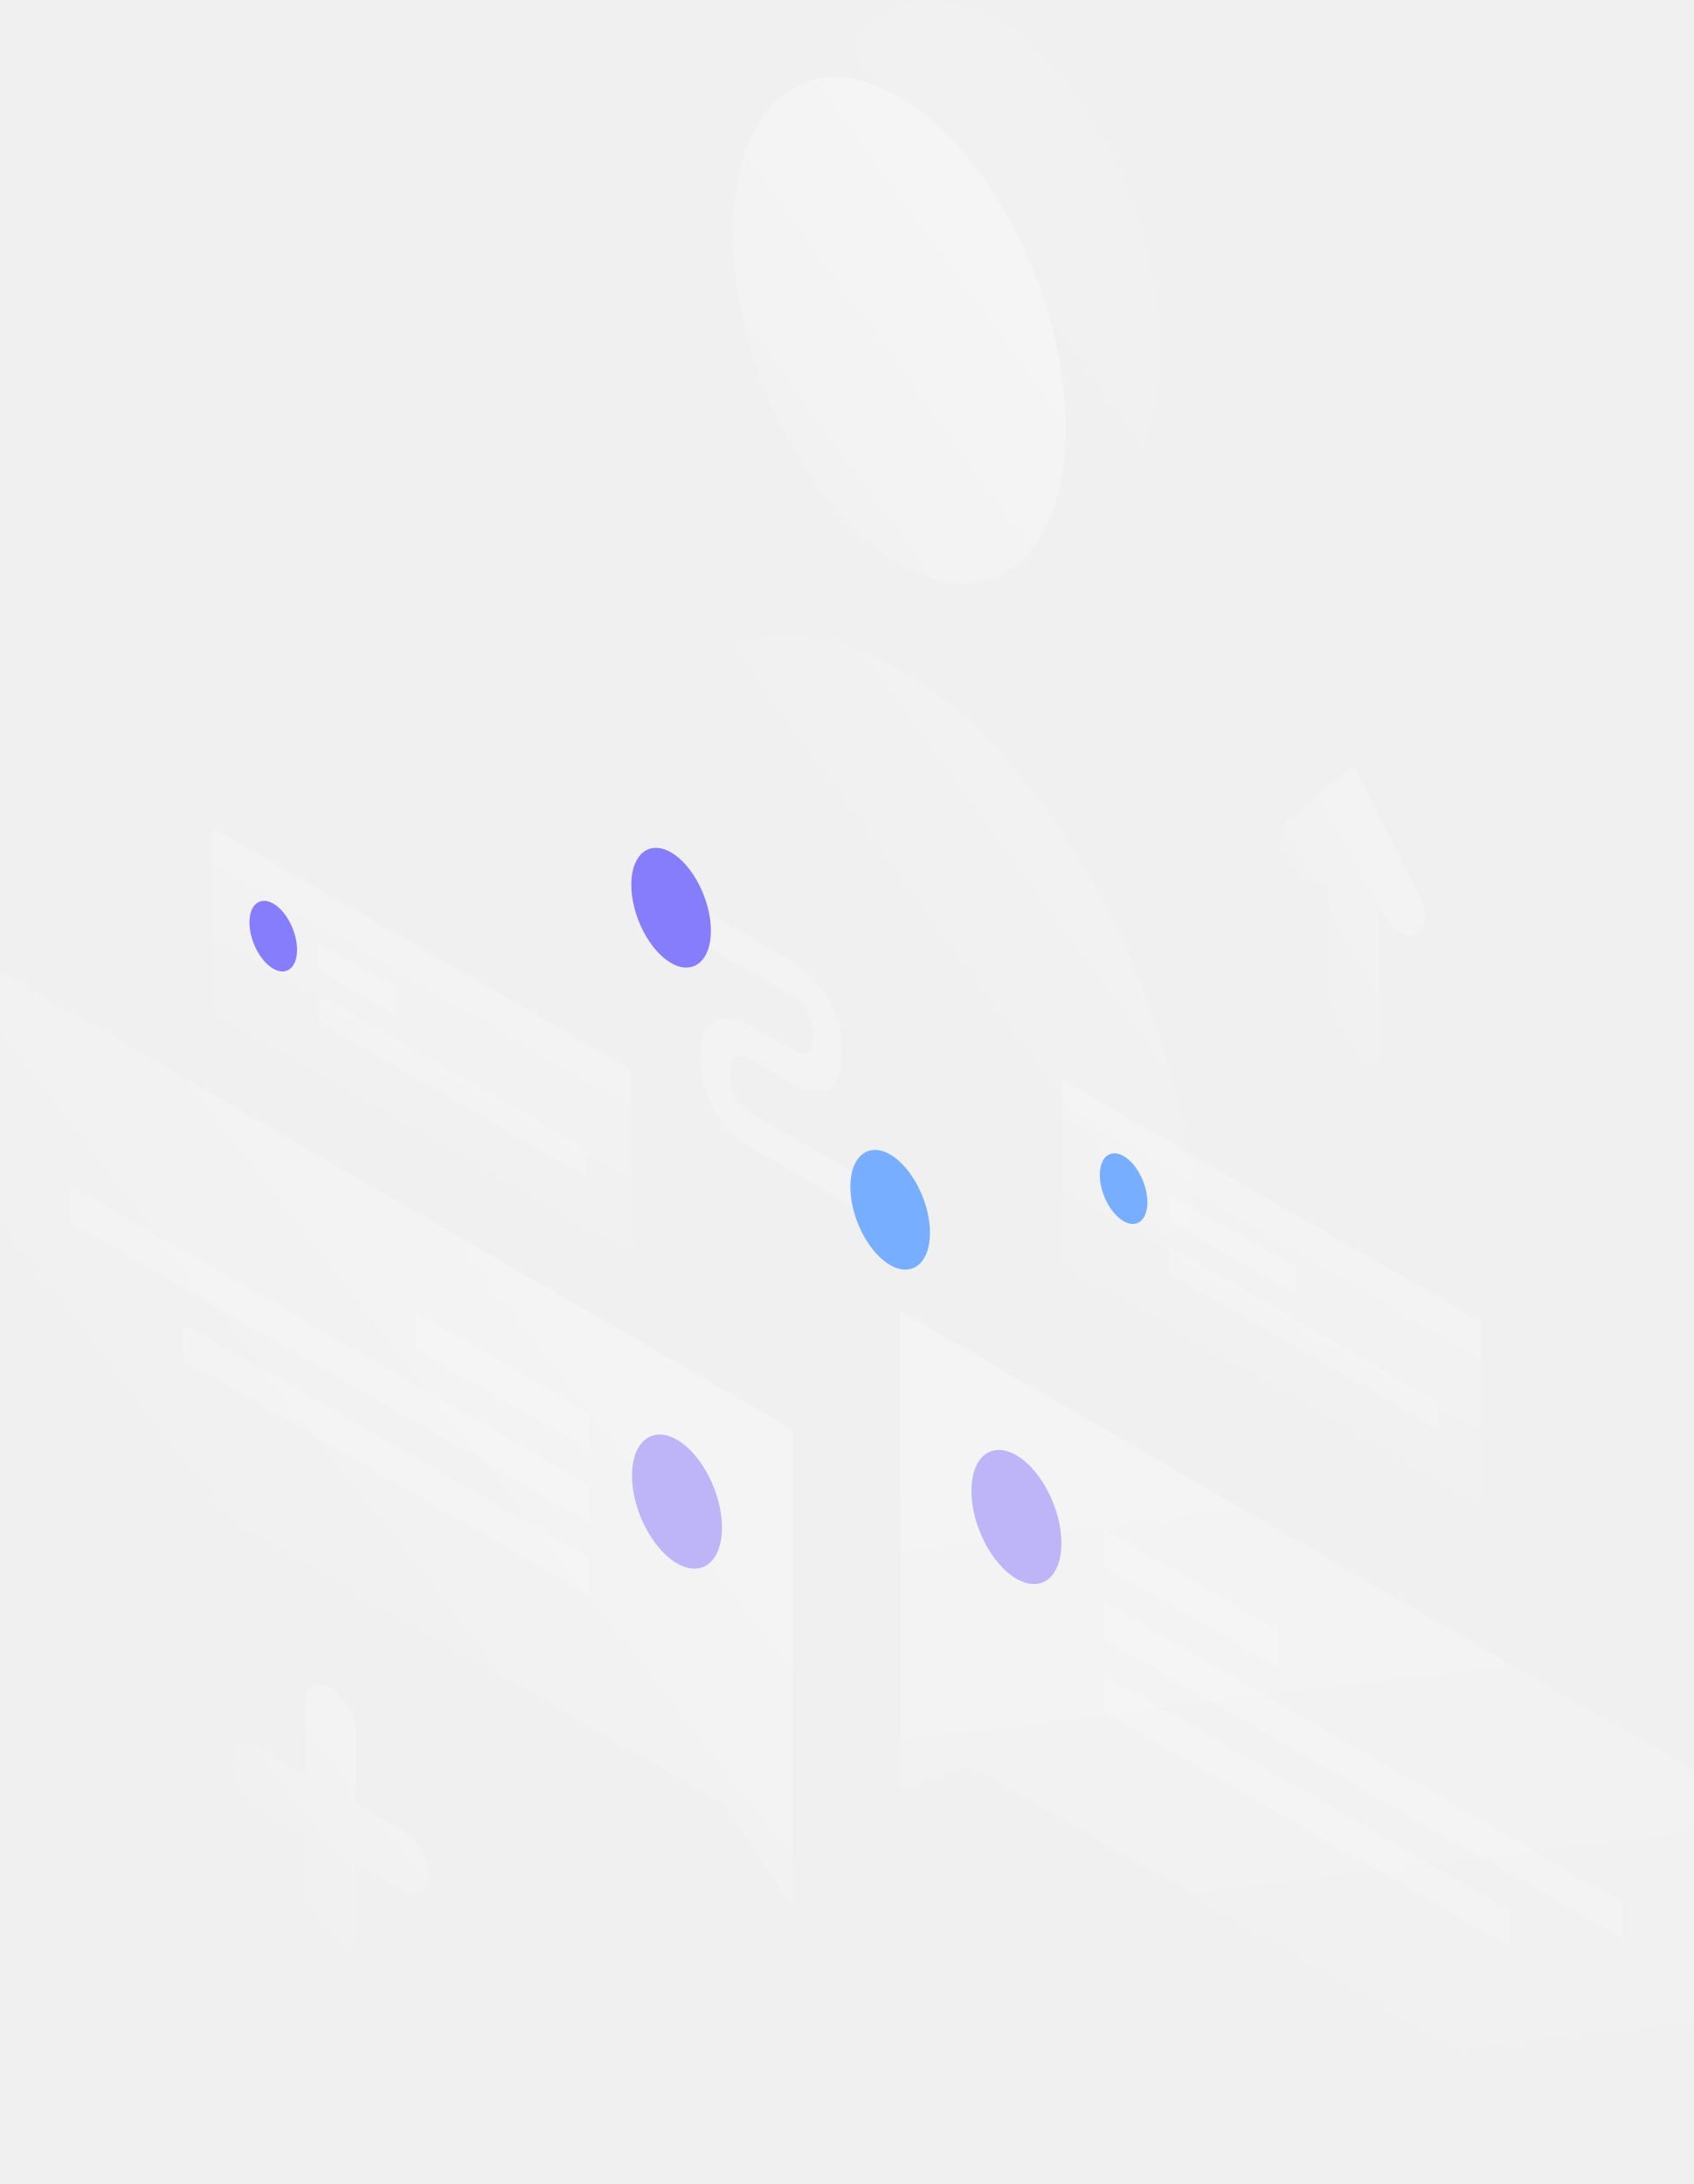
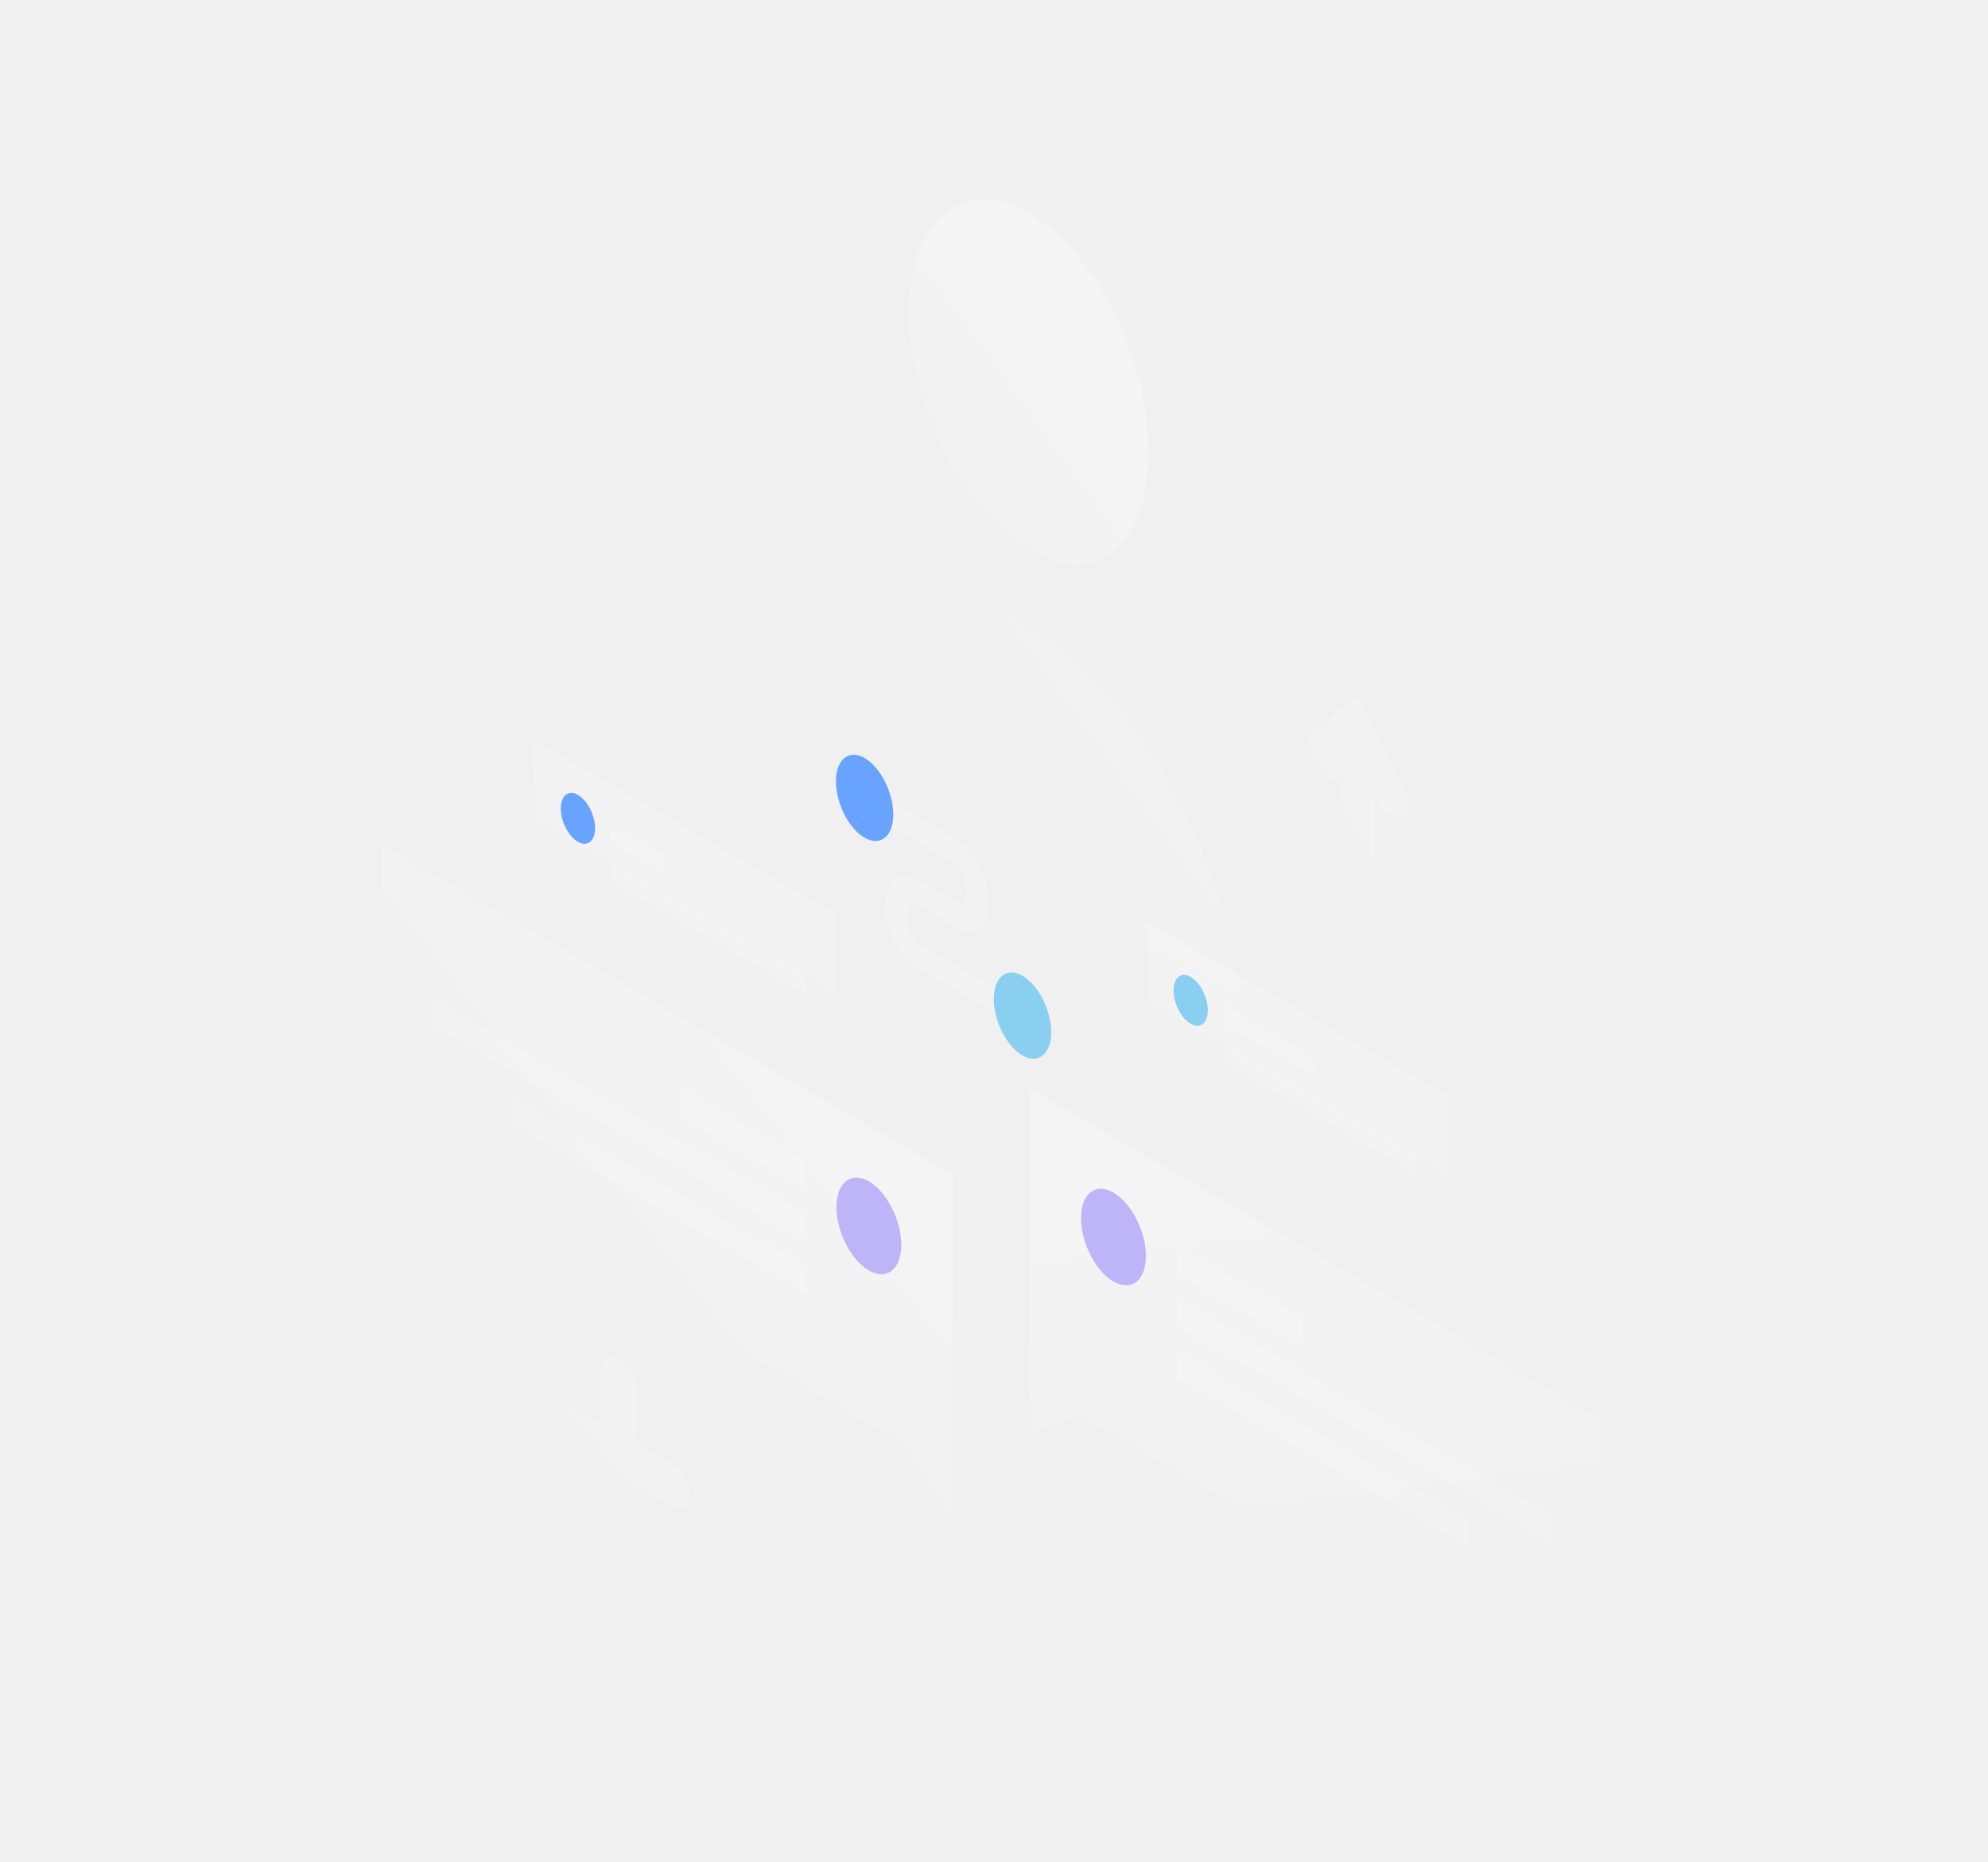
- <svg xmlns="http://www.w3.org/2000/svg" width="221" height="285" viewBox="0 0 221 285" fill="none">
-   <path opacity="0.5" d="M117.508 87.486C98.174 76.184 82.191 86.747 79.363 111.136C78.871 115.354 82.068 120.928 85.972 123.207L149.044 160.099C152.948 162.377 156.145 160.53 155.653 155.726C152.825 128.103 136.811 98.787 117.508 87.486Z" fill="url(#paint0_linear_0_2497)" />
-   <path opacity="0.5" d="M139.055 55.829C139.055 72.674 129.342 80.618 117.354 73.597C105.367 66.576 95.654 47.268 95.654 30.424C95.654 13.579 105.367 5.634 117.354 12.655C129.342 19.677 139.055 38.985 139.055 55.829Z" fill="url(#paint1_linear_0_2497)" />
-   <path opacity="0.07" d="M129.926 77.385C110.592 66.084 94.609 76.646 91.781 101.035C91.289 105.254 94.486 110.828 98.389 113.106L161.462 149.998C165.366 152.277 168.562 150.429 168.071 145.625C165.243 118.003 149.259 88.686 129.926 77.385Z" fill="url(#paint2_linear_0_2497)" />
-   <path opacity="0.07" d="M151.473 45.728C151.473 62.573 141.76 70.518 129.772 63.497C117.785 56.476 108.072 37.168 108.072 20.323C108.072 3.479 117.785 -4.466 129.772 2.555C141.76 9.576 151.473 28.884 151.473 45.728Z" fill="url(#paint3_linear_0_2497)" />
-   <path opacity="0.2" d="M193.244 172.509L138.624 140.914V169.429L193.244 201.024V172.509Z" fill="url(#paint4_linear_0_2497)" />
-   <path d="M149.721 156.896C149.721 159.236 148.337 160.345 146.616 159.359C144.895 158.374 143.512 155.664 143.512 153.324C143.512 150.983 144.895 149.875 146.616 150.86C148.337 151.846 149.721 154.555 149.721 156.896Z" fill="#78AEFF" />
-   <path opacity="0.15" d="M152.61 155.88L169.023 165.395V168.813L152.579 159.298L152.61 155.88Z" fill="white" />
-   <path opacity="0.15" d="M152.61 162.747L187.589 182.978V186.458L152.61 166.226V162.747Z" fill="white" />
-   <path opacity="0.2" d="M82.283 139.559L27.663 107.994V136.51L82.283 168.105V139.559Z" fill="url(#paint5_linear_0_2497)" />
-   <path d="M38.76 123.946C38.76 126.286 37.376 127.395 35.655 126.409C33.934 125.424 32.551 122.714 32.551 120.374C32.551 118.033 33.934 116.925 35.655 117.91C37.376 118.896 38.76 121.606 38.76 123.946Z" fill="#867DFD" />
-   <path opacity="0.15" d="M41.557 123.084L51.454 128.811V132.291L41.557 126.563V123.084Z" fill="white" />
-   <path opacity="0.15" d="M41.649 129.951L76.628 150.183V153.662L41.649 133.43V129.951Z" fill="white" />
-   <path opacity="0.3" d="M117.477 171.092L220.969 230.956L221 285L126.637 230.433L117.508 233.42L117.477 171.092Z" fill="url(#paint6_linear_0_2497)" />
-   <path opacity="0.8" d="M138.501 201.363C138.501 205.828 135.889 207.891 132.631 206.013C129.373 204.134 126.76 198.992 126.76 194.557C126.76 190.092 129.373 188.029 132.631 189.907C135.858 191.786 138.501 196.928 138.501 201.363Z" fill="#AFA5F9" />
-   <path opacity="0.15" d="M144.096 199.638L166.78 212.757V217.499L144.096 204.381V199.638Z" fill="white" />
-   <path opacity="0.15" d="M144.096 209.154L211.84 248.324V253.066L144.096 213.896V209.154Z" fill="white" />
-   <path opacity="0.15" d="M144.096 218.669L197.056 249.309V254.052L144.096 223.412V218.669Z" fill="white" />
-   <path opacity="0.3" d="M103.492 186.612L0 126.779L0.031 180.823L94.394 235.39L103.523 248.94L103.492 186.612Z" fill="url(#paint7_linear_0_2497)" />
-   <path opacity="0.8" d="M82.468 192.556C82.468 197.021 85.111 202.133 88.338 204.011C91.597 205.89 94.209 203.796 94.209 199.33C94.209 194.865 91.566 189.753 88.338 187.875C85.111 186.027 82.468 188.121 82.468 192.556Z" fill="#AFA5F9" />
-   <path opacity="0.15" d="M76.874 184.395L54.19 171.277V176.019L76.874 189.137V184.395Z" fill="white" />
-   <path opacity="0.15" d="M76.904 193.88L9.16 154.709V159.452L76.874 198.622L76.904 193.88Z" fill="white" />
-   <path opacity="0.15" d="M76.904 203.395L23.944 172.755V177.497L76.904 208.137V203.395Z" fill="white" />
-   <path opacity="0.2" d="M43.093 220.27C44.938 221.317 46.413 223.904 46.413 226.06V235.452L52.622 239.024C54.466 240.071 55.941 242.658 55.941 244.783C55.941 246.907 54.466 247.77 52.622 246.723L46.413 243.12V252.512C46.413 254.637 44.938 255.499 43.093 254.452C41.249 253.405 39.774 250.818 39.774 248.694V239.301L33.565 235.729C31.721 234.682 30.245 232.095 30.245 229.971C30.245 227.846 31.721 226.984 33.565 228.031L39.774 231.603V222.21C39.743 220.055 41.249 219.193 43.093 220.27Z" fill="url(#paint8_linear_0_2497)" />
-   <path opacity="0.2" d="M176.646 99.957L185.191 116.771C186.359 119.081 186.175 121.39 184.761 121.944C183.347 122.499 181.257 121.051 180.089 118.742L179.997 118.526V137.188C179.997 139.312 178.521 140.175 176.677 139.128C174.833 138.05 173.357 135.494 173.357 133.369V114.708L173.265 114.8C172.097 115.755 169.976 114.769 168.593 112.583C167.179 110.397 166.995 107.871 168.163 106.917L176.646 99.957Z" fill="url(#paint9_linear_0_2497)" />
-   <path opacity="0.2" d="M103.492 130.016L90.337 122.409V117.975L103.492 125.581C104.568 126.197 106.135 127.46 107.457 129.4C108.902 131.463 109.916 134.08 109.916 136.914C109.916 140.055 109.117 141.841 107.611 142.333C106.197 142.795 104.506 141.995 103.492 141.41L98.082 138.269L98.052 138.238C97.591 137.961 96.853 137.683 96.269 137.868C95.777 138.022 95.254 138.484 95.254 140.239C95.254 141.995 95.808 143.042 96.238 143.688C96.791 144.489 97.529 145.043 97.99 145.29L98.052 145.32L114.588 154.897V159.332L98.144 149.816C97.007 149.231 95.377 147.969 93.963 145.998C92.427 143.811 91.382 141.071 91.382 138.022C91.382 134.974 92.427 133.434 93.933 133.003C95.347 132.602 96.976 133.187 98.113 133.865L103.461 136.975C104.23 137.437 104.814 137.622 105.213 137.499C105.521 137.406 106.074 136.975 106.074 134.727C106.074 133.249 105.613 132.294 105.152 131.679C104.629 130.847 103.953 130.262 103.492 130.016Z" fill="white" />
-   <path d="M92.765 121.455C92.765 125.427 90.429 127.306 87.57 125.674C84.712 124.011 82.376 119.453 82.376 115.45C82.376 111.477 84.712 109.599 87.57 111.231C90.429 112.894 92.765 117.482 92.765 121.455Z" fill="#867DFD" />
-   <path d="M121.35 160.872C121.35 164.844 119.014 166.722 116.156 165.09C113.297 163.427 110.961 158.87 110.961 154.867C110.961 150.894 113.297 149.016 116.156 150.648C119.014 152.311 121.35 156.899 121.35 160.872Z" fill="#78AEFF" />
+ <svg xmlns="http://www.w3.org/2000/svg" width="360" height="337" viewBox="0 0 360 337" fill="none">
+   <path opacity="0.5" d="M186.508 113.485C167.174 102.184 151.191 112.746 148.363 137.135C147.871 141.354 151.068 146.928 154.972 149.207L218.044 186.098C221.948 188.377 225.144 186.53 224.653 181.726C221.825 154.103 205.811 124.787 186.508 113.485Z" fill="url(#paint0_linear_603_29249)" />
+   <path opacity="0.5" d="M208.055 81.829C208.055 98.674 198.342 106.618 186.354 99.597C174.367 92.576 164.654 73.268 164.654 56.424C164.654 39.579 174.367 31.634 186.354 38.655C198.342 45.676 208.055 64.985 208.055 81.829Z" fill="url(#paint1_linear_603_29249)" />
+   <path opacity="0.07" d="M198.926 103.385C179.592 92.084 163.609 102.646 160.781 127.035C160.289 131.254 163.486 136.828 167.39 139.106L230.462 175.998C234.366 178.277 237.562 176.429 237.071 171.625C234.243 144.003 218.259 114.687 198.926 103.385Z" fill="url(#paint2_linear_603_29249)" />
+   <path opacity="0.07" d="M220.473 71.728C220.473 88.573 210.76 96.518 198.772 89.497C186.785 82.476 177.072 63.168 177.072 46.323C177.072 29.479 186.785 21.534 198.772 28.555C210.76 35.576 220.473 54.884 220.473 71.728Z" fill="url(#paint3_linear_603_29249)" />
+   <path opacity="0.2" d="M262.244 198.509L207.625 166.914V195.429L262.244 227.024V198.509Z" fill="url(#paint4_linear_603_29249)" />
+   <path d="M218.721 182.896C218.721 185.236 217.337 186.345 215.616 185.359C213.895 184.374 212.512 181.664 212.512 179.324C212.512 176.983 213.895 175.875 215.616 176.86C217.337 177.846 218.721 180.555 218.721 182.896Z" fill="#89D0F0" />
+   <path opacity="0.15" d="M221.61 181.88L238.023 191.395V194.813L221.579 185.298L221.61 181.88Z" fill="white" />
+   <path opacity="0.15" d="M221.61 188.747L256.589 208.979V212.458L221.61 192.226V188.747Z" fill="white" />
+   <path opacity="0.2" d="M151.283 165.559L96.664 133.995V162.51L151.283 194.105V165.559Z" fill="url(#paint5_linear_603_29249)" />
+   <path d="M107.76 149.946C107.76 152.286 106.377 153.395 104.655 152.409C102.934 151.424 101.551 148.714 101.551 146.374C101.551 144.033 102.934 142.925 104.655 143.91C106.377 144.896 107.76 147.606 107.76 149.946Z" fill="#68A4FF" />
+   <path opacity="0.15" d="M110.557 149.084L120.454 154.811V158.291L110.557 152.563V149.084Z" fill="white" />
+   <path opacity="0.15" d="M110.649 155.951L145.628 176.183V179.662L110.649 159.431V155.951Z" fill="white" />
+   <path opacity="0.3" d="M186.478 197.092L289.969 256.956L290 311L195.637 256.433L186.508 259.42L186.478 197.092Z" fill="url(#paint6_linear_603_29249)" />
+   <path opacity="0.8" d="M207.501 227.363C207.501 231.828 204.889 233.891 201.631 232.013C198.372 230.134 195.76 224.992 195.76 220.557C195.76 216.092 198.372 214.029 201.631 215.907C204.858 217.786 207.501 222.928 207.501 227.363Z" fill="#AFA5F9" />
+   <path opacity="0.15" d="M213.096 225.638L235.78 238.757V243.499L213.096 230.381V225.638Z" fill="white" />
+   <path opacity="0.15" d="M213.096 235.154L280.84 274.324V279.066L213.096 239.896V235.154Z" fill="white" />
+   <path opacity="0.15" d="M213.096 244.669L266.056 275.309V280.052L213.096 249.411V244.669Z" fill="white" />
+   <path opacity="0.3" d="M172.492 212.612L69 152.779L69.031 206.823L163.394 261.39L172.523 274.94L172.492 212.612Z" fill="url(#paint7_linear_603_29249)" />
+   <path opacity="0.8" d="M151.468 218.556C151.468 223.021 154.111 228.133 157.339 230.011C160.597 231.889 163.209 229.795 163.209 225.33C163.209 220.865 160.566 215.753 157.339 213.875C154.111 212.027 151.468 214.121 151.468 218.556Z" fill="#AFA5F9" />
+   <path opacity="0.15" d="M145.873 210.395L123.189 197.277V202.019L145.873 215.137V210.395Z" fill="white" />
+   <path opacity="0.15" d="M145.904 219.88L78.16 180.709V185.452L145.874 224.622L145.904 219.88Z" fill="white" />
+   <path opacity="0.15" d="M145.904 229.395L92.944 198.755V203.497L145.904 234.137V229.395Z" fill="white" />
+   <path opacity="0.2" d="M112.093 246.27C113.937 247.317 115.413 249.904 115.413 252.06V261.452L121.622 265.024C123.466 266.071 124.941 268.658 124.941 270.783C124.941 272.907 123.466 273.77 121.622 272.723L115.413 269.12V278.512C115.413 280.637 113.937 281.499 112.093 280.452C110.249 279.405 108.774 276.818 108.774 274.694V265.301L102.565 261.729C100.72 260.682 99.245 258.095 99.245 255.971C99.245 253.846 100.72 252.984 102.565 254.031L108.774 257.603V248.21C108.743 246.055 110.249 245.193 112.093 246.27Z" fill="url(#paint8_linear_603_29249)" />
+   <path opacity="0.2" d="M245.646 125.957L254.191 142.771C255.359 145.08 255.175 147.39 253.761 147.944C252.347 148.499 250.257 147.051 249.089 144.742L248.997 144.526V163.187C248.997 165.312 247.521 166.174 245.677 165.127C243.833 164.05 242.357 161.494 242.357 159.369V140.708L242.265 140.8C241.097 141.755 238.976 140.769 237.593 138.583C236.179 136.396 235.995 133.871 237.163 132.917L245.646 125.957Z" fill="url(#paint9_linear_603_29249)" />
+   <path opacity="0.2" d="M172.492 156.016L159.336 148.409V143.975L172.492 151.581C173.568 152.197 175.135 153.46 176.457 155.4C177.902 157.463 178.916 160.08 178.916 162.913C178.916 166.054 178.117 167.841 176.611 168.333C175.197 168.795 173.506 167.995 172.492 167.409L167.082 164.268L167.051 164.238C166.59 163.96 165.853 163.683 165.269 163.868C164.777 164.022 164.254 164.484 164.254 166.239C164.254 167.995 164.808 169.042 165.238 169.688C165.791 170.489 166.529 171.043 166.99 171.289L167.051 171.32L183.588 180.897V185.332L167.144 175.816C166.006 175.231 164.377 173.969 162.963 171.998C161.427 169.811 160.381 167.071 160.381 164.022C160.381 160.973 161.427 159.434 162.933 159.003C164.347 158.602 165.976 159.187 167.113 159.865L172.461 162.975C173.23 163.437 173.814 163.622 174.213 163.499C174.521 163.406 175.074 162.975 175.074 160.727C175.074 159.249 174.613 158.294 174.152 157.678C173.629 156.847 172.953 156.262 172.492 156.016Z" fill="white" />
+   <path d="M161.765 147.455C161.765 151.427 159.429 153.306 156.57 151.674C153.712 150.011 151.375 145.453 151.375 141.45C151.375 137.477 153.712 135.599 156.57 137.231C159.429 138.894 161.765 143.482 161.765 147.455Z" fill="#68A4FF" />
+   <path d="M190.35 186.871C190.35 190.844 188.014 192.722 185.156 191.09C182.297 189.427 179.961 184.87 179.961 180.867C179.961 176.894 182.297 175.016 185.156 176.648C188.014 178.311 190.35 182.899 190.35 186.871Z" fill="#89D0F0" />
  <defs>
-     <linearGradient id="paint0_linear_0_2497" x1="197.264" y1="69.056" x2="118.646" y2="126.299" gradientUnits="userSpaceOnUse">
+     <linearGradient id="paint0_linear_603_29249" x1="266.263" y1="95.056" x2="187.646" y2="152.298" gradientUnits="userSpaceOnUse">
      <stop stop-color="white" />
      <stop offset="1" stop-color="white" stop-opacity="0" />
    </linearGradient>
-     <linearGradient id="paint1_linear_0_2497" x1="157.25" y1="13.975" x2="78.633" y2="71.218" gradientUnits="userSpaceOnUse">
+     <linearGradient id="paint1_linear_603_29249" x1="226.25" y1="39.975" x2="147.633" y2="97.218" gradientUnits="userSpaceOnUse">
      <stop stop-color="white" />
      <stop offset="1" stop-color="white" stop-opacity="0" />
    </linearGradient>
-     <linearGradient id="paint2_linear_0_2497" x1="209.687" y1="58.952" x2="131.069" y2="116.194" gradientUnits="userSpaceOnUse">
+     <linearGradient id="paint2_linear_603_29249" x1="278.687" y1="84.952" x2="200.069" y2="142.194" gradientUnits="userSpaceOnUse">
      <stop stop-color="white" />
      <stop offset="1" stop-color="white" stop-opacity="0" />
    </linearGradient>
-     <linearGradient id="paint3_linear_0_2497" x1="169.673" y1="3.871" x2="91.056" y2="61.113" gradientUnits="userSpaceOnUse">
+     <linearGradient id="paint3_linear_603_29249" x1="238.673" y1="29.871" x2="160.056" y2="87.113" gradientUnits="userSpaceOnUse">
      <stop stop-color="white" />
      <stop offset="1" stop-color="white" stop-opacity="0" />
    </linearGradient>
-     <linearGradient id="paint4_linear_0_2497" x1="172.09" y1="160.279" x2="159.735" y2="181.645" gradientUnits="userSpaceOnUse">
+     <linearGradient id="paint4_linear_603_29249" x1="241.09" y1="186.279" x2="228.735" y2="207.645" gradientUnits="userSpaceOnUse">
      <stop stop-color="white" />
      <stop offset="1" stop-color="white" stop-opacity="0" />
    </linearGradient>
-     <linearGradient id="paint5_linear_0_2497" x1="61.129" y1="127.333" x2="48.774" y2="148.699" gradientUnits="userSpaceOnUse">
+     <linearGradient id="paint5_linear_603_29249" x1="130.129" y1="153.333" x2="117.774" y2="174.699" gradientUnits="userSpaceOnUse">
      <stop stop-color="white" />
      <stop offset="1" stop-color="white" stop-opacity="0" />
    </linearGradient>
-     <linearGradient id="paint6_linear_0_2497" x1="161.93" y1="172.851" x2="175.36" y2="281.579" gradientUnits="userSpaceOnUse">
+     <linearGradient id="paint6_linear_603_29249" x1="230.93" y1="198.851" x2="244.36" y2="307.579" gradientUnits="userSpaceOnUse">
      <stop stop-color="white" />
      <stop offset="1" stop-color="white" stop-opacity="0" />
    </linearGradient>
-     <linearGradient id="paint7_linear_0_2497" x1="80.925" y1="164.971" x2="27.406" y2="206.797" gradientUnits="userSpaceOnUse">
+     <linearGradient id="paint7_linear_603_29249" x1="149.925" y1="190.97" x2="96.406" y2="232.797" gradientUnits="userSpaceOnUse">
      <stop stop-color="white" />
      <stop offset="1" stop-color="white" stop-opacity="0" />
    </linearGradient>
-     <linearGradient id="paint8_linear_0_2497" x1="49.504" y1="232.266" x2="33.388" y2="244.962" gradientUnits="userSpaceOnUse">
+     <linearGradient id="paint8_linear_603_29249" x1="118.503" y1="258.266" x2="102.387" y2="270.962" gradientUnits="userSpaceOnUse">
      <stop stop-color="white" />
      <stop offset="1" stop-color="white" stop-opacity="0" />
    </linearGradient>
-     <linearGradient id="paint9_linear_0_2497" x1="182.72" y1="116.919" x2="167.116" y2="125.601" gradientUnits="userSpaceOnUse">
+     <linearGradient id="paint9_linear_603_29249" x1="251.72" y1="142.919" x2="236.116" y2="151.601" gradientUnits="userSpaceOnUse">
      <stop stop-color="white" />
      <stop offset="1" stop-color="white" stop-opacity="0" />
    </linearGradient>
  </defs>
</svg>
